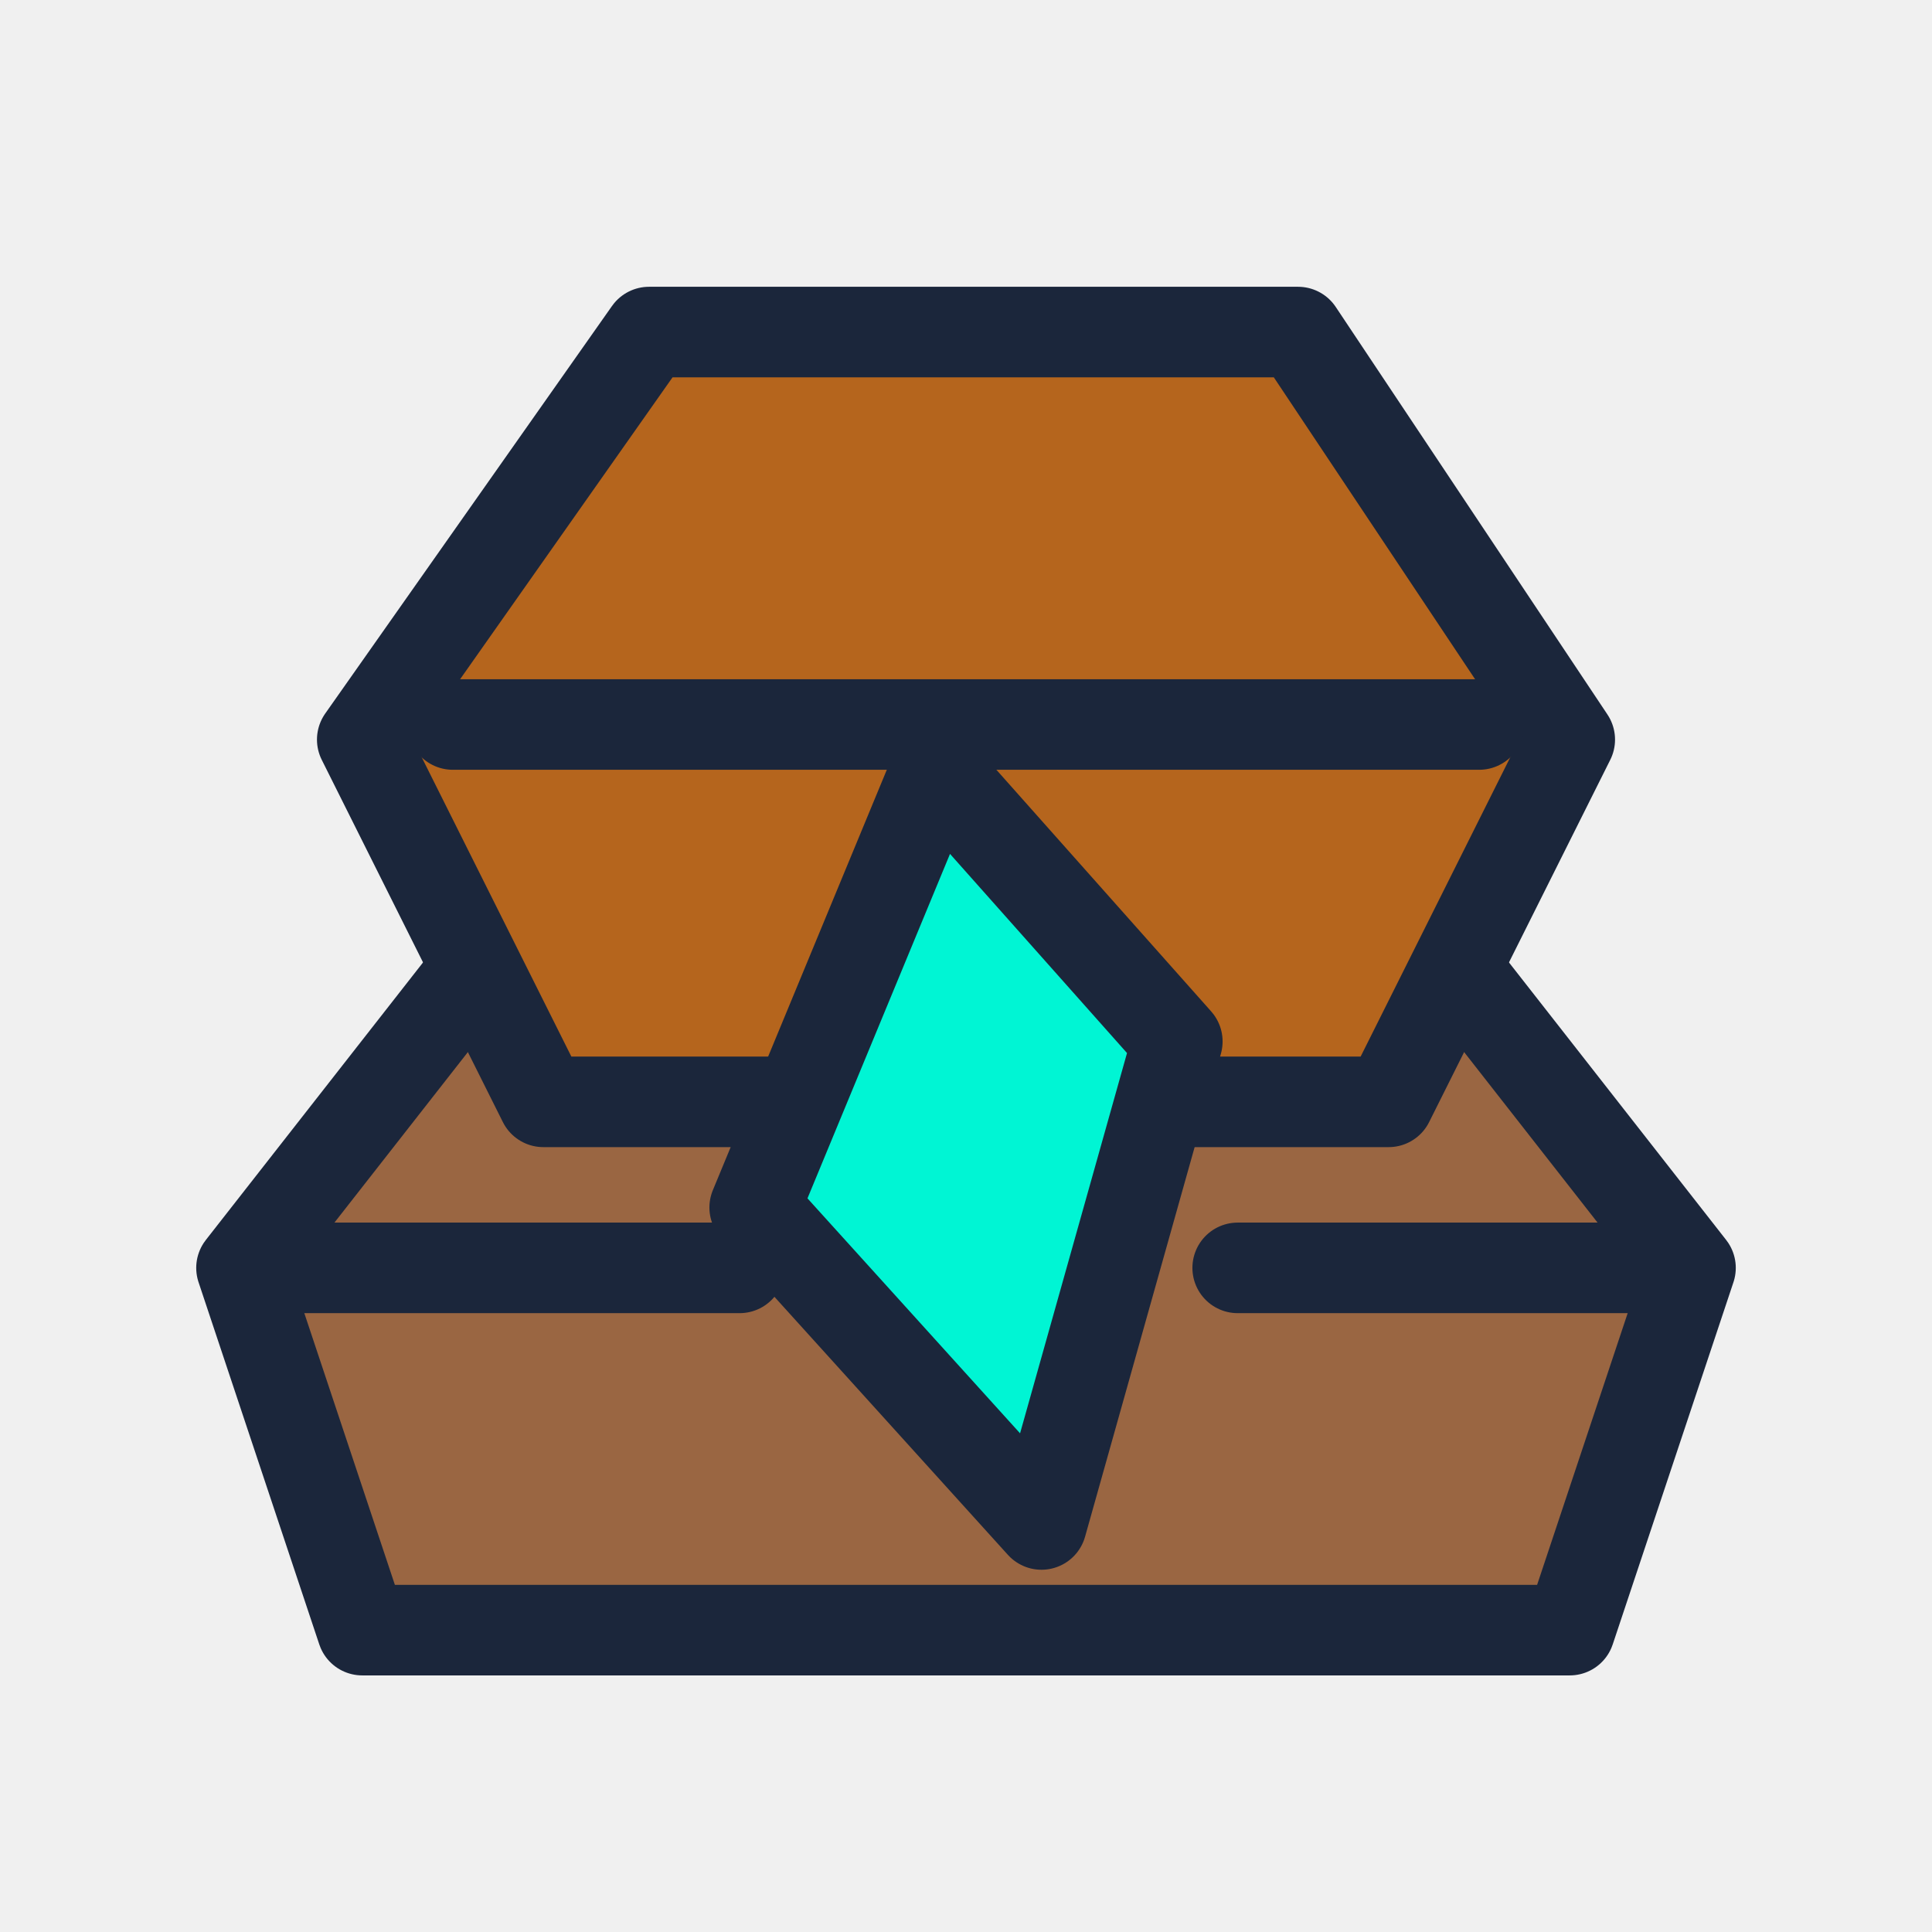
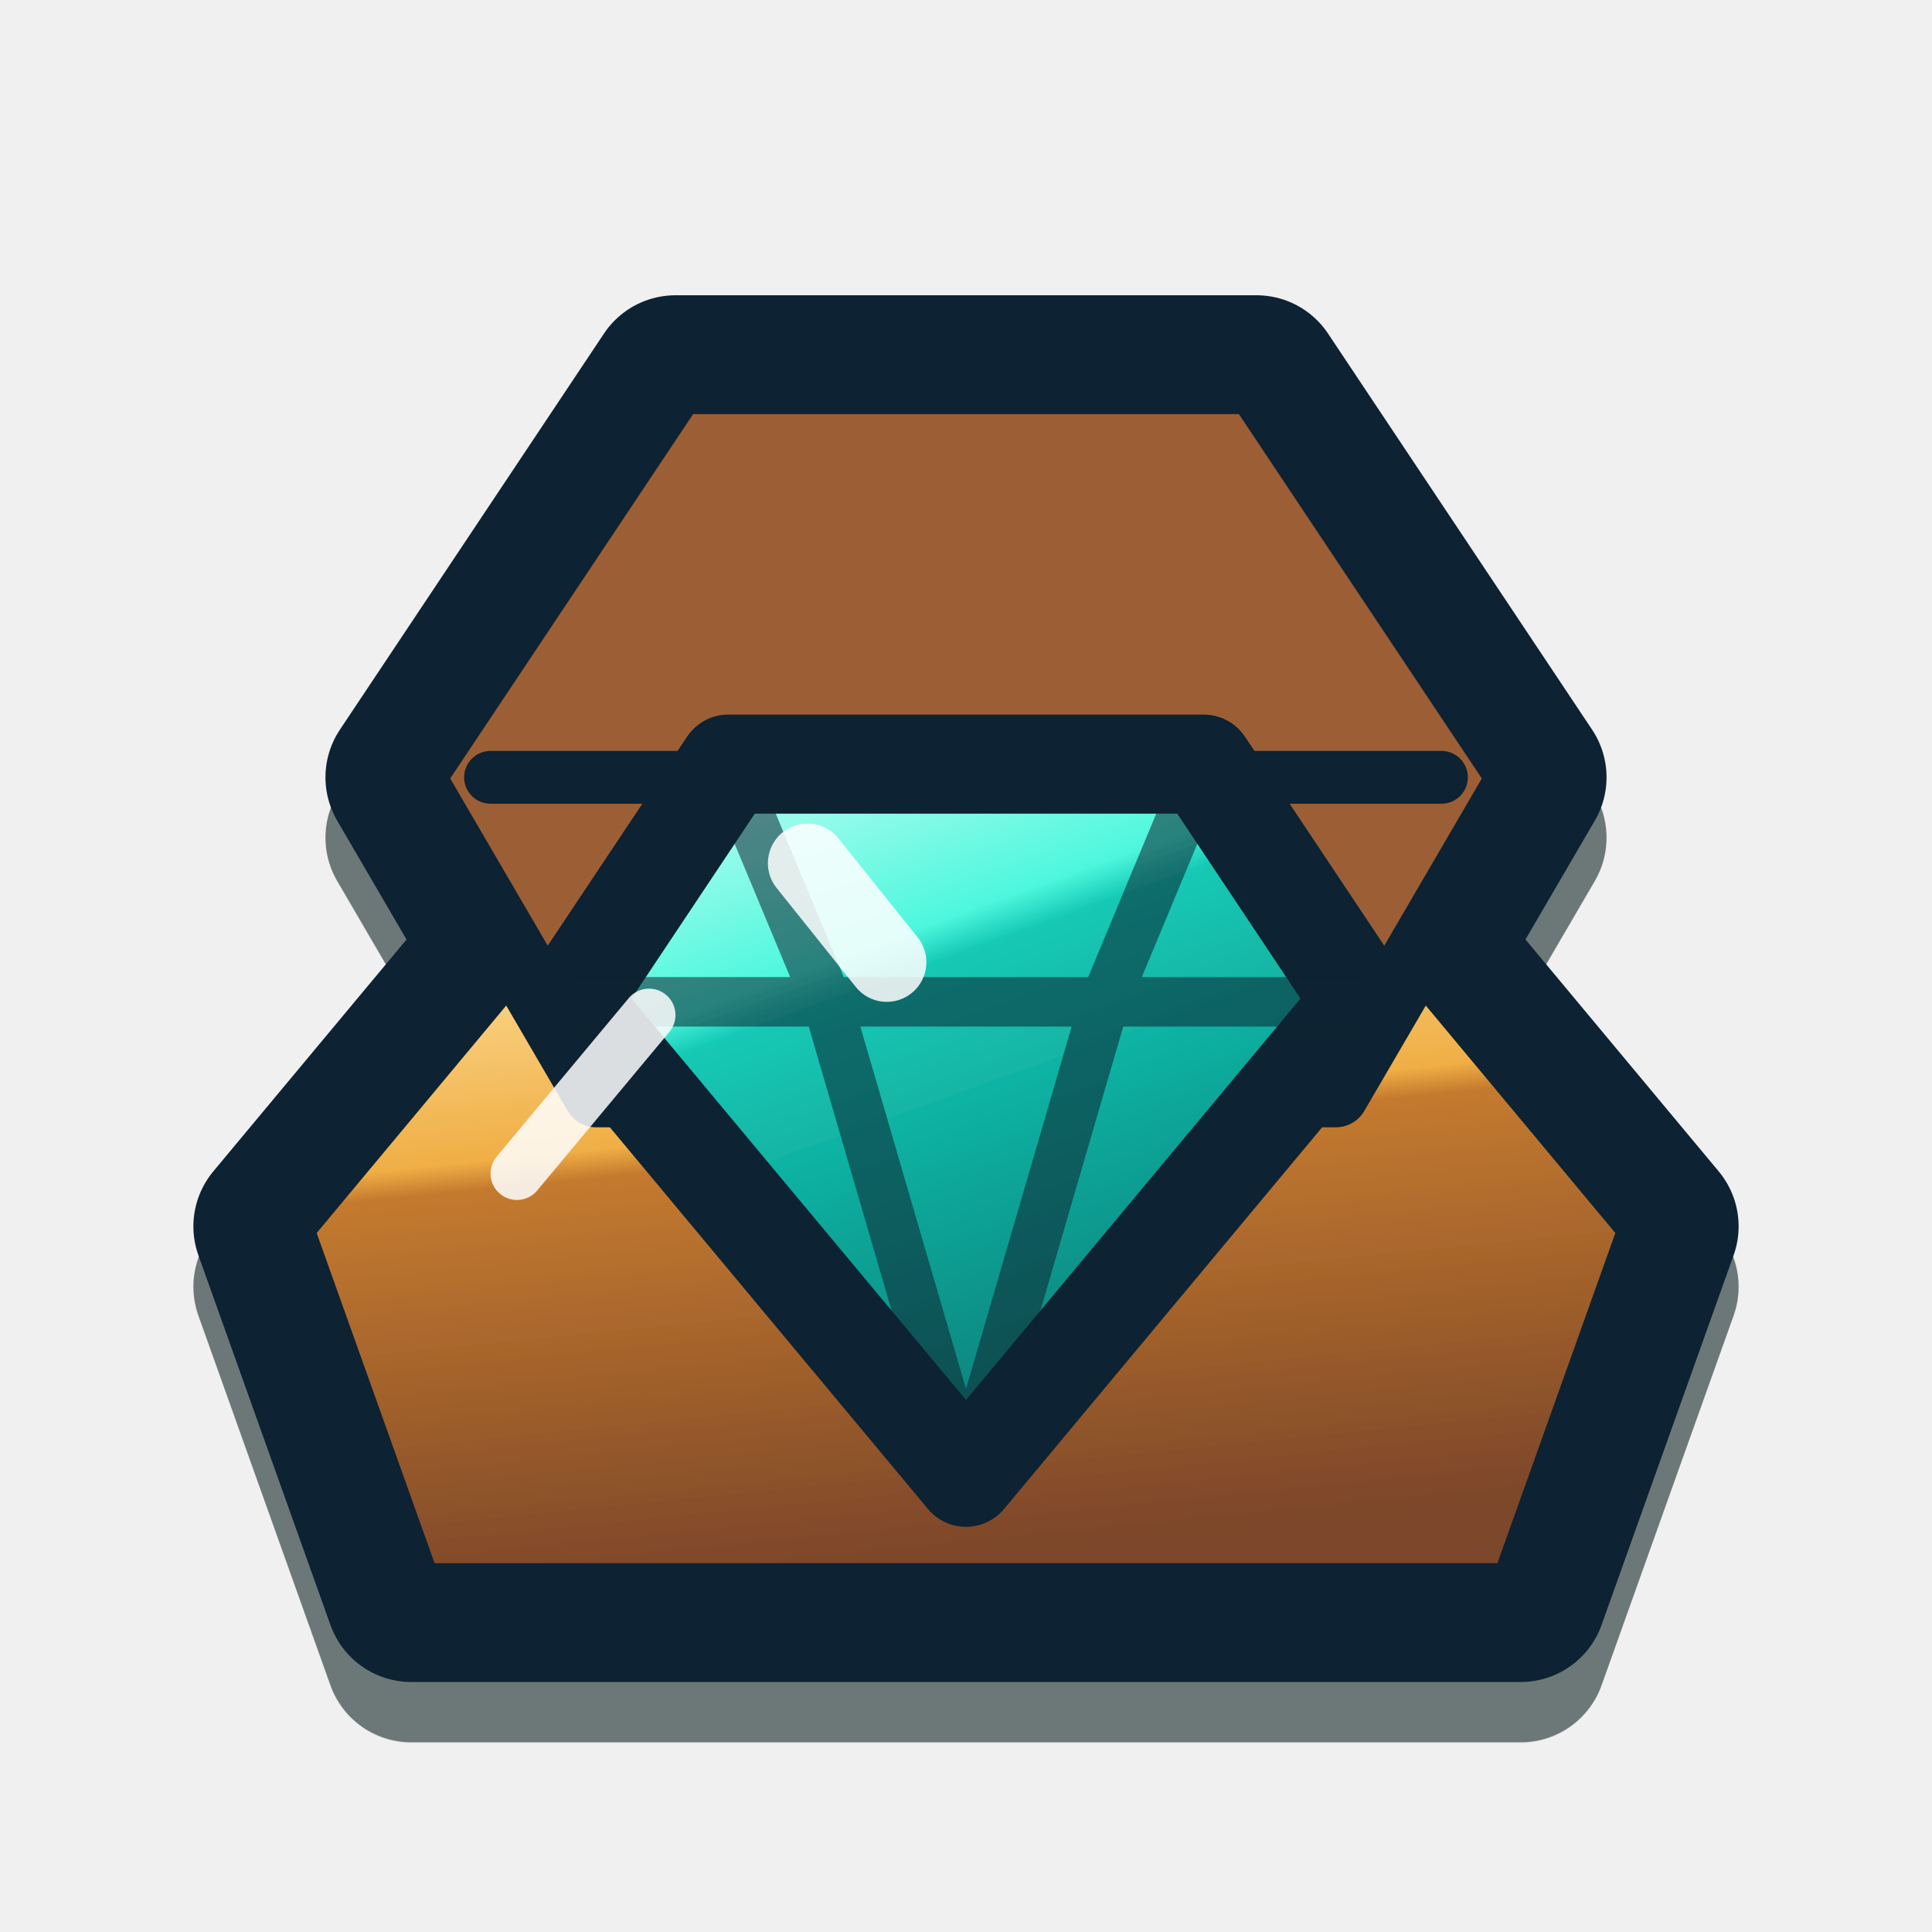
<svg xmlns="http://www.w3.org/2000/svg" width="256" height="256" viewBox="0 0 128 128">
-   <g stroke="#1B263B" stroke-width="6" stroke-linecap="round" stroke-linejoin="round">
-     <path d="M16 84L34 61H94L112 84 104 108H24Z" fill="#9A6642" />
-     <path d="M24 49L43 22H86L104 49 92 73H36Z" fill="#B5651D" />
-     <path d="M62 51L78 69 69 101 50 80Z" fill="#00F5D4" />
-     <path d="M30 48H98M19 84H49M82 84H108" fill="none" />
+   <defs>
+     <linearGradient id="steel" x1="0" y1="0" x2=".25" y2="1">
+       <stop offset="0" stop-color="#F1F7F2" />
+       <stop offset=".42" stop-color="#A9C9CC" />
+       <stop offset=".46" stop-color="#5F8C97" />
+       <stop offset="1" stop-color="#2F4E5B" />
+     </linearGradient>
+     <linearGradient id="copper" x1="0" y1="0" x2=".2" y2="1">
+       <stop offset="0" stop-color="#FFE7A8" />
+       <stop offset=".38" stop-color="#F0AE45" />
+       <stop offset=".42" stop-color="#C47A2E" />
+       <stop offset="1" stop-color="#7C462A" />
+     </linearGradient>
+     <linearGradient id="teal" x1="0" y1="0" x2="0" y2="1">
+       <stop offset="0" stop-color="#2FA394" />
+       <stop offset=".5" stop-color="#1E7466" />
+       <stop offset=".53" stop-color="#175D53" />
+       <stop offset="1" stop-color="#0F3F3A" />
+     </linearGradient>
+     <linearGradient id="crystal" x1="0" y1="0" x2=".4" y2="1">
+       <stop offset="0" stop-color="#D8FFF8" />
+       <stop offset=".35" stop-color="#4DF7DD" />
+       <stop offset=".4" stop-color="#14C9B5" />
+       <stop offset="1" stop-color="#0B7F7A" />
+     </linearGradient>
+     <linearGradient id="coral" x1="0" y1="0" x2="0" y2="1">
+       <stop offset="0" stop-color="#FF9C8E" />
+       <stop offset=".45" stop-color="#FF5E63" />
+       <stop offset=".5" stop-color="#E0424F" />
+       <stop offset="1" stop-color="#A72B41" />
+     </linearGradient>
+     <linearGradient id="gold" x1="0" y1="0" x2=".2" y2="1">
+       <stop offset="0" stop-color="#FFF2B8" />
+       <stop offset=".4" stop-color="#FFC531" />
+       <stop offset=".45" stop-color="#E89A0C" />
+       <stop offset="1" stop-color="#A9620A" />
+     </linearGradient>
+     <linearGradient id="screen" x1="0" y1="0" x2="0" y2="1">
+       <stop offset="0" stop-color="#1D5560" />
+       <stop offset="1" stop-color="#0F2E37" />
+     </linearGradient>
+     <filter id="drop" x="-20%" y="-20%" width="140%" height="150%">
+       <feDropShadow dx="0" dy="4" stdDeviation="0" flood-color="#04131A" flood-opacity=".55" />
+     </filter>
+   </defs>
+   <g filter="url(#drop)">
+     <g transform="translate(8 6) scale(.875)" stroke-linejoin="round" stroke-linecap="round">
+       <g stroke="#0E2430" stroke-width="13">
+         <path d="M12 86L32 62H96L116 86 106 114H22Z" fill="url(#copper)" />
+         <path d="M22 52L42 22H86L106 52 92 76H36Z" fill="#9C5E34" />
+         <path d="M28 52H100" stroke="#0E2430" stroke-width="4" />
+         <g transform="translate(64 72) scale(1.5)">
+           <path d="M-12 -14H12L20 -2 0 22 -20 -2Z" fill="url(#crystal)" />
+           <path d="M-12 -14L-7 -2H7L12 -14M-20 -2H20M-7 -2L0 22 7 -2" fill="none" stroke="#0E2430" stroke-width="2.5" stroke-opacity=".55" />
+           <path d="M-8 -9L-4 -4" fill="none" stroke="#FFFFFF" stroke-opacity=".85" stroke-width="4" stroke-linecap="round" />
+         </g>
+         <path d="M30 82L40 70" fill="none" stroke="#FFFFFF" stroke-opacity=".85" stroke-width="4" stroke-linecap="round" />
+       </g>
+       <g stroke="#0E2430" stroke-width="5">
+         <path d="M12 86L32 62H96L116 86 106 114H22Z" fill="url(#copper)" />
+         <path d="M22 52L42 22H86L106 52 92 76H36Z" fill="#9C5E34" />
+         <path d="M28 52H100" stroke="#0E2430" stroke-width="4" />
+         <g transform="translate(64 72) scale(1.5)">
+           <path d="M-12 -14H12L20 -2 0 22 -20 -2Z" fill="url(#crystal)" />
+           <path d="M-12 -14L-7 -2H7L12 -14M-20 -2H20M-7 -2L0 22 7 -2" fill="none" stroke="#0E2430" stroke-width="2.5" stroke-opacity=".55" />
+           <path d="M-8 -9L-4 -4" fill="none" stroke="#FFFFFF" stroke-opacity=".85" stroke-width="4" stroke-linecap="round" />
+         </g>
+         <path d="M30 82L40 70" fill="none" stroke="#FFFFFF" stroke-opacity=".85" stroke-width="4" stroke-linecap="round" />
+       </g>
+     </g>
  </g>
</svg>
